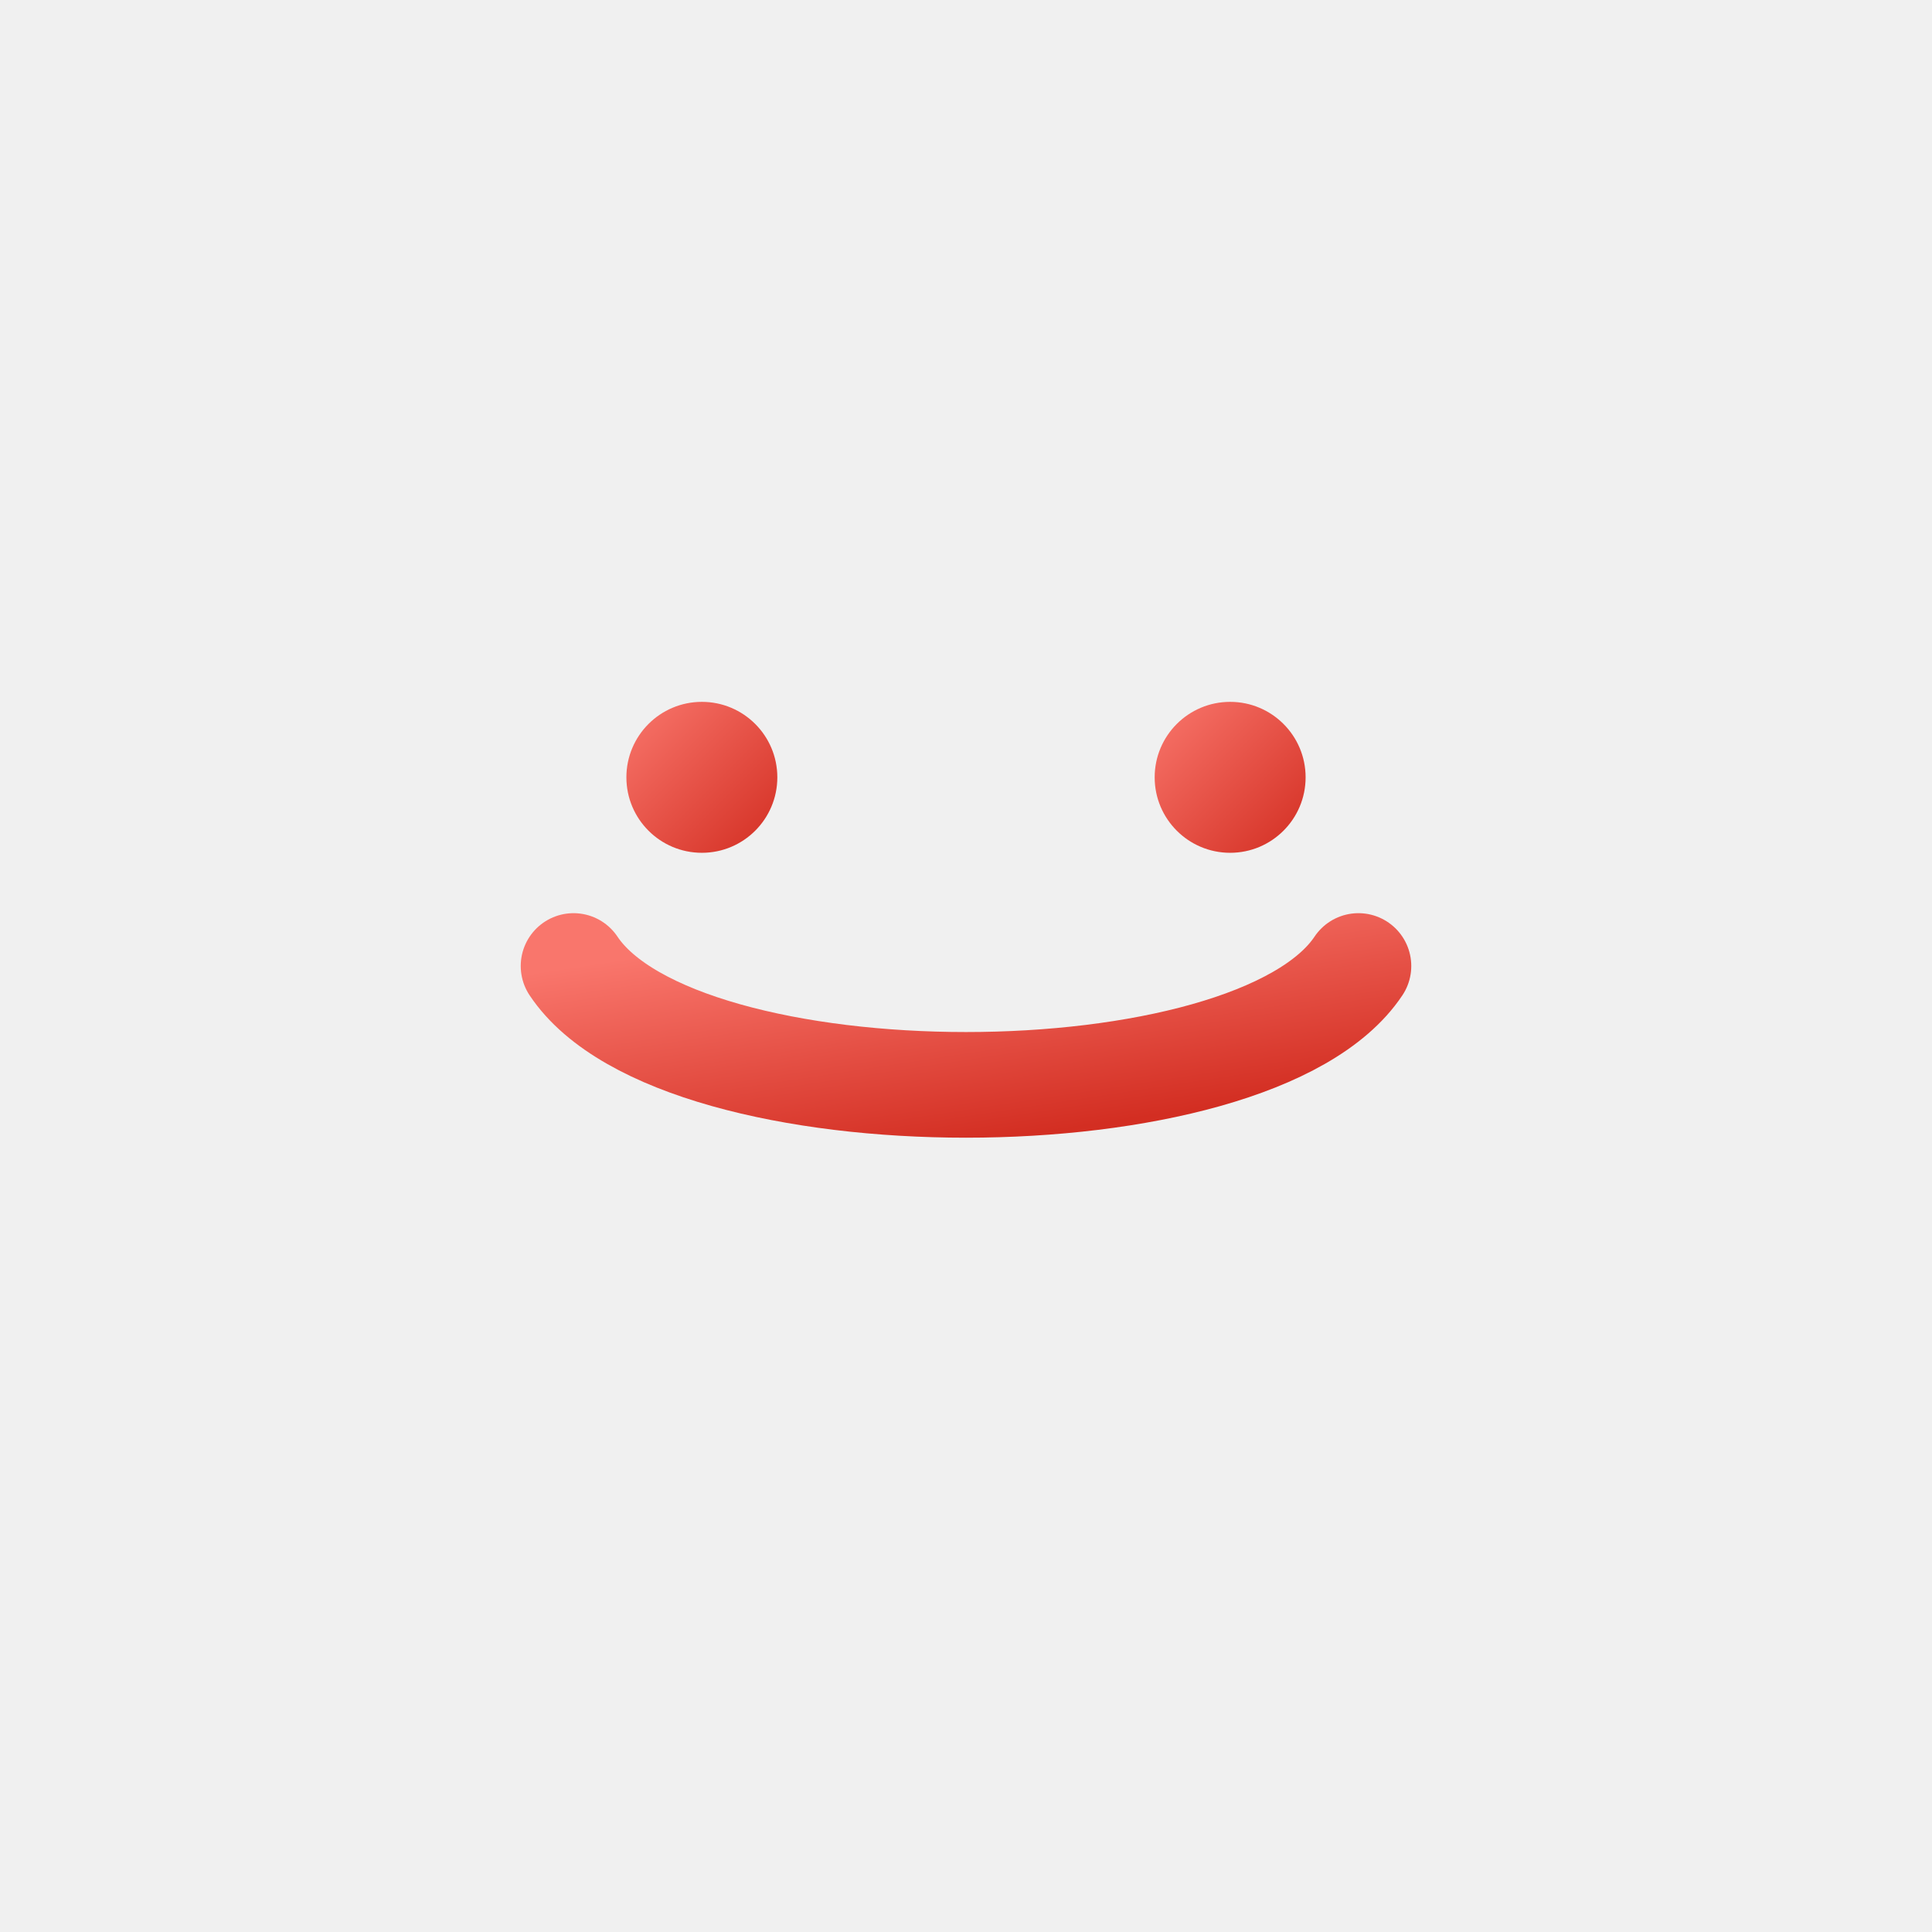
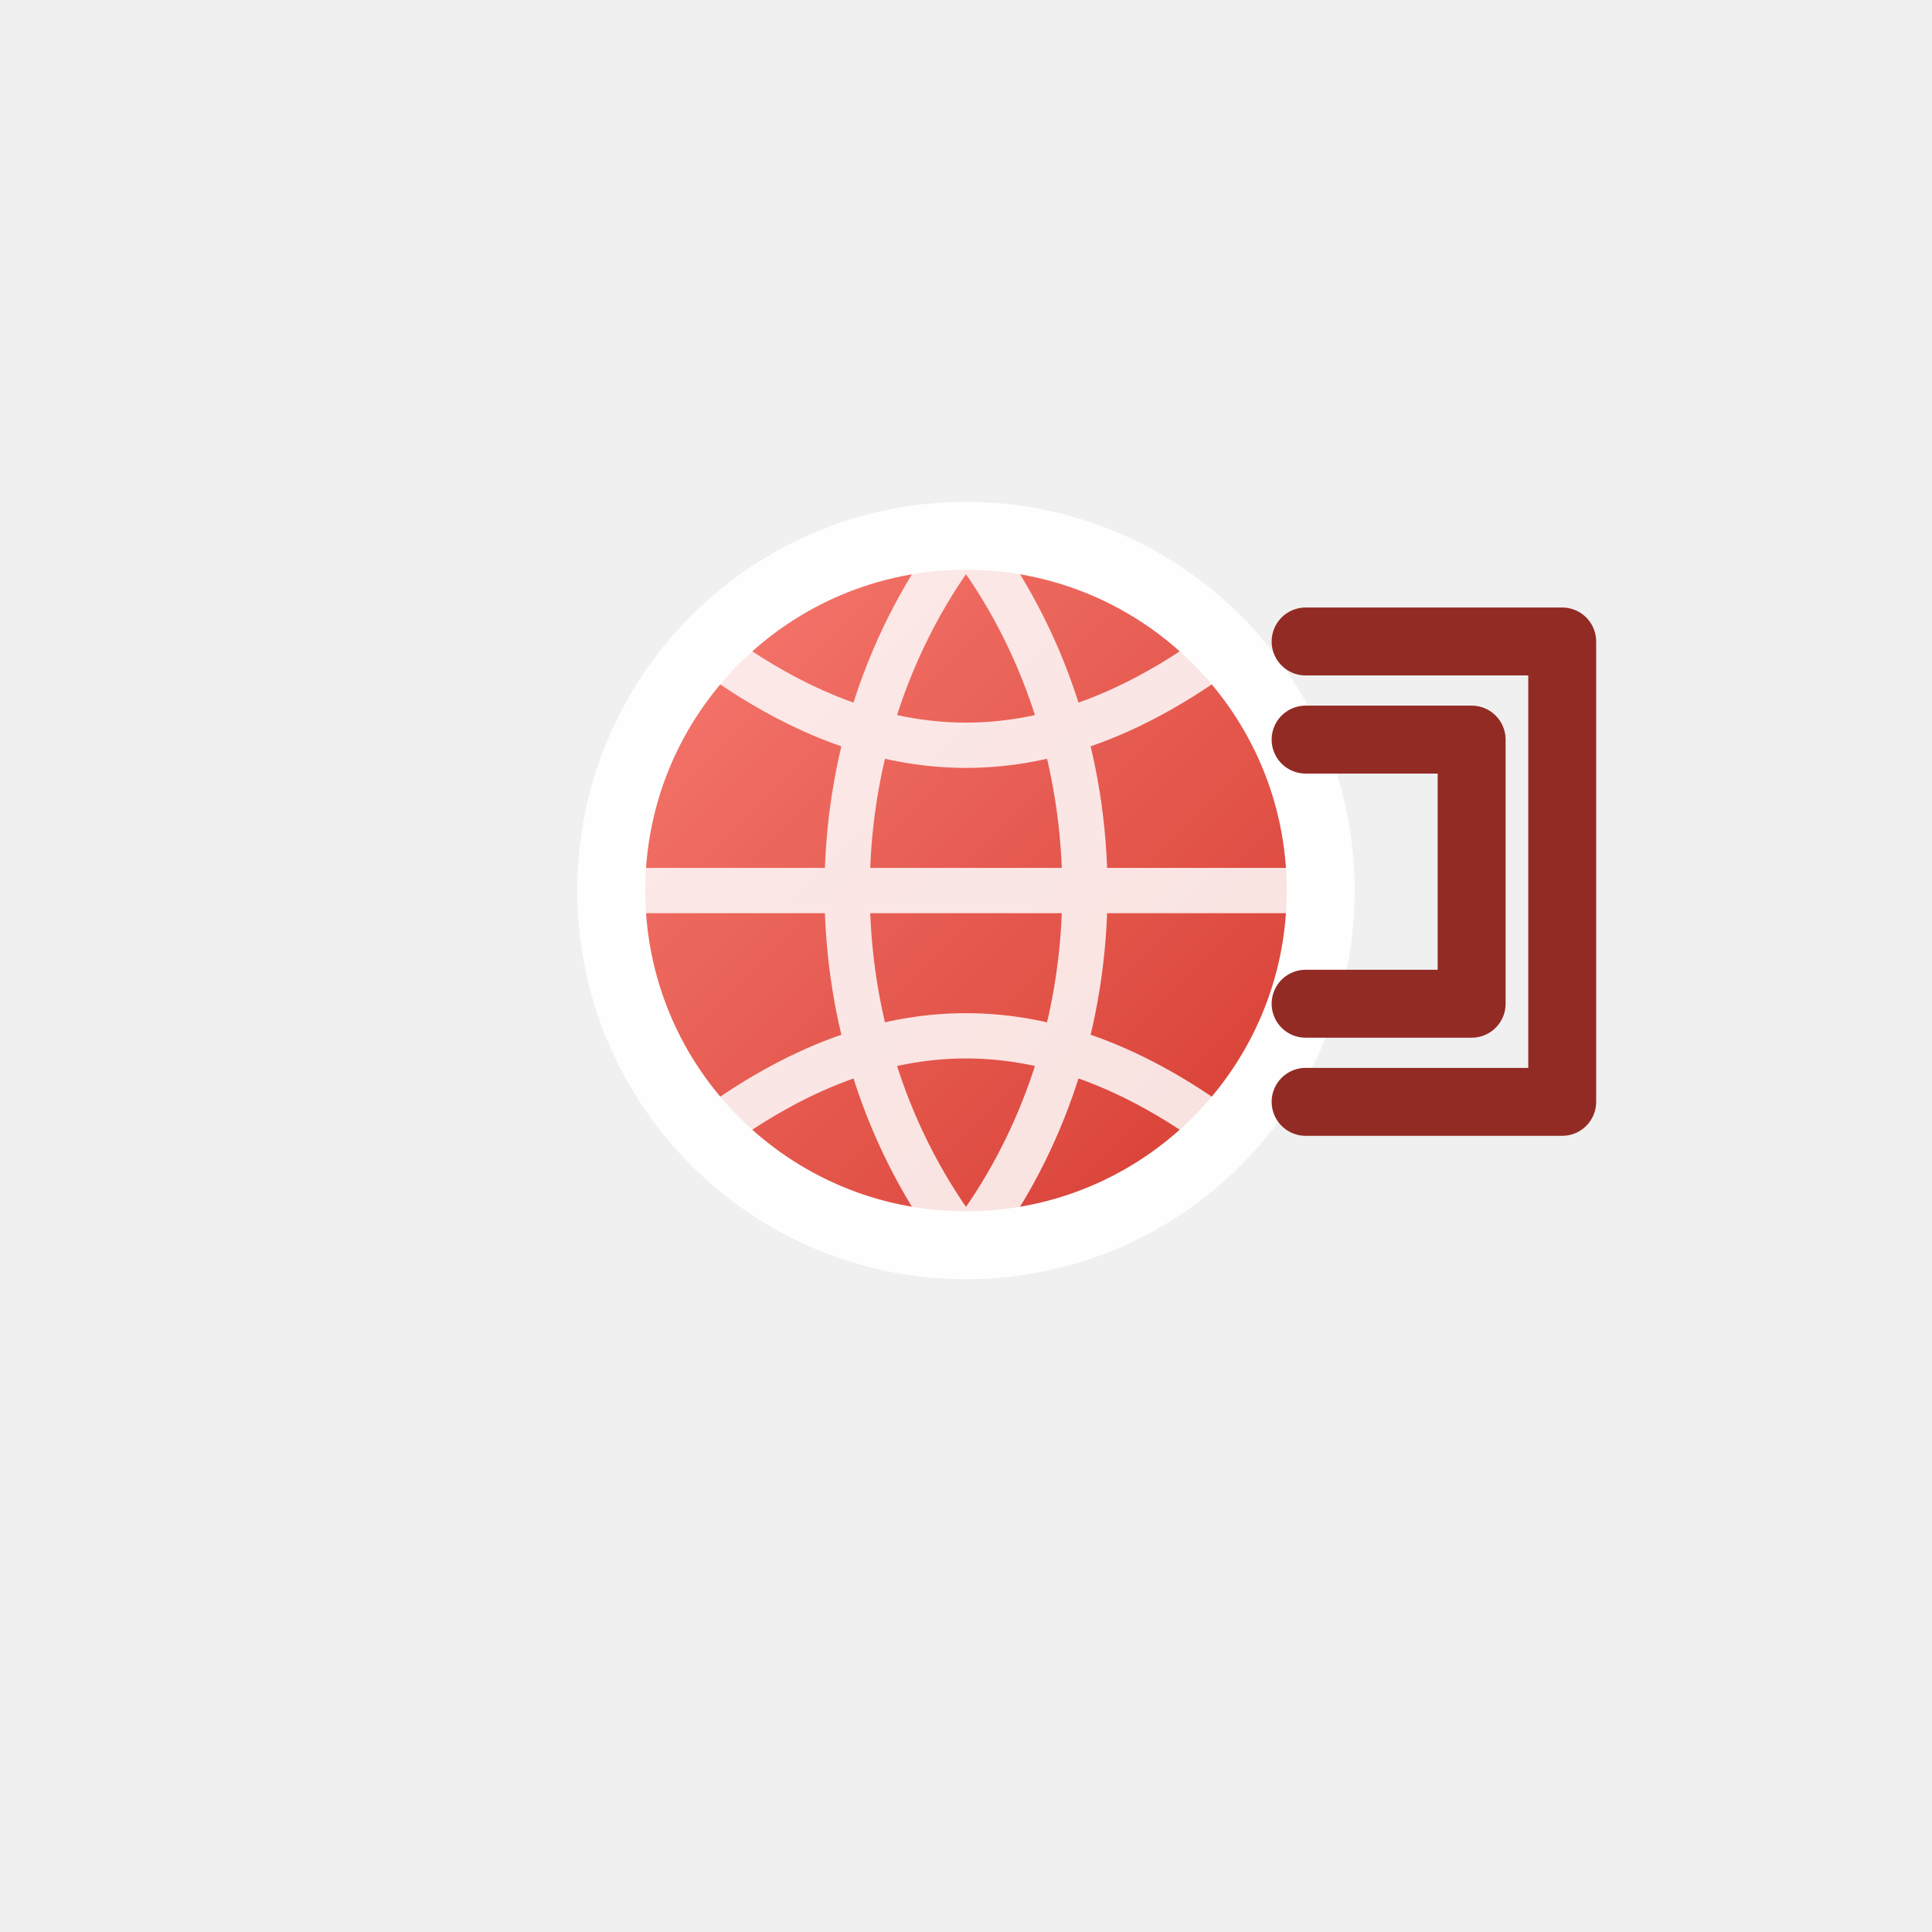
<svg xmlns="http://www.w3.org/2000/svg" viewBox="0 0 512 512" role="img" aria-label="Mascara 5">
  <defs>
    <linearGradient id="grad" x1="0" x2="1" y1="0" y2="1">
      <stop offset="0%" stop-color="hsl(4 92% 70%)" />
      <stop offset="100%" stop-color="hsl(4 72% 48%)" />
    </linearGradient>
  </defs>
-   <path d="M152 256c28 42 180 42 208 0" fill="none" stroke="url(#grad)" stroke-width="28" stroke-linecap="round" />
-   <circle cx="186" cy="206" r="20" fill="url(#grad)" />
-   <circle cx="326" cy="206" r="20" fill="url(#grad)" />
+   <g opacity=".94">
+     <circle cx="256" cy="236" r="94" fill="url(#grad)" stroke="#fff" stroke-width="18" />
+     <path d="M162 236h188M256 142c-42 54-42 134 0 188M256 142c42 54 42 134 0 188M188 172c46 34 90 34 136 0M188 300c46-34 90-34 136 0" fill="none" stroke="#fff" stroke-width="12" stroke-linecap="round" opacity=".85" />
+     <path d="M346 170h68v122h-68M346 196h44v70h-44" fill="none" stroke="hsl(4 72% 32%)" stroke-width="18" stroke-linecap="round" stroke-linejoin="round" />
+   </g>
</svg>
